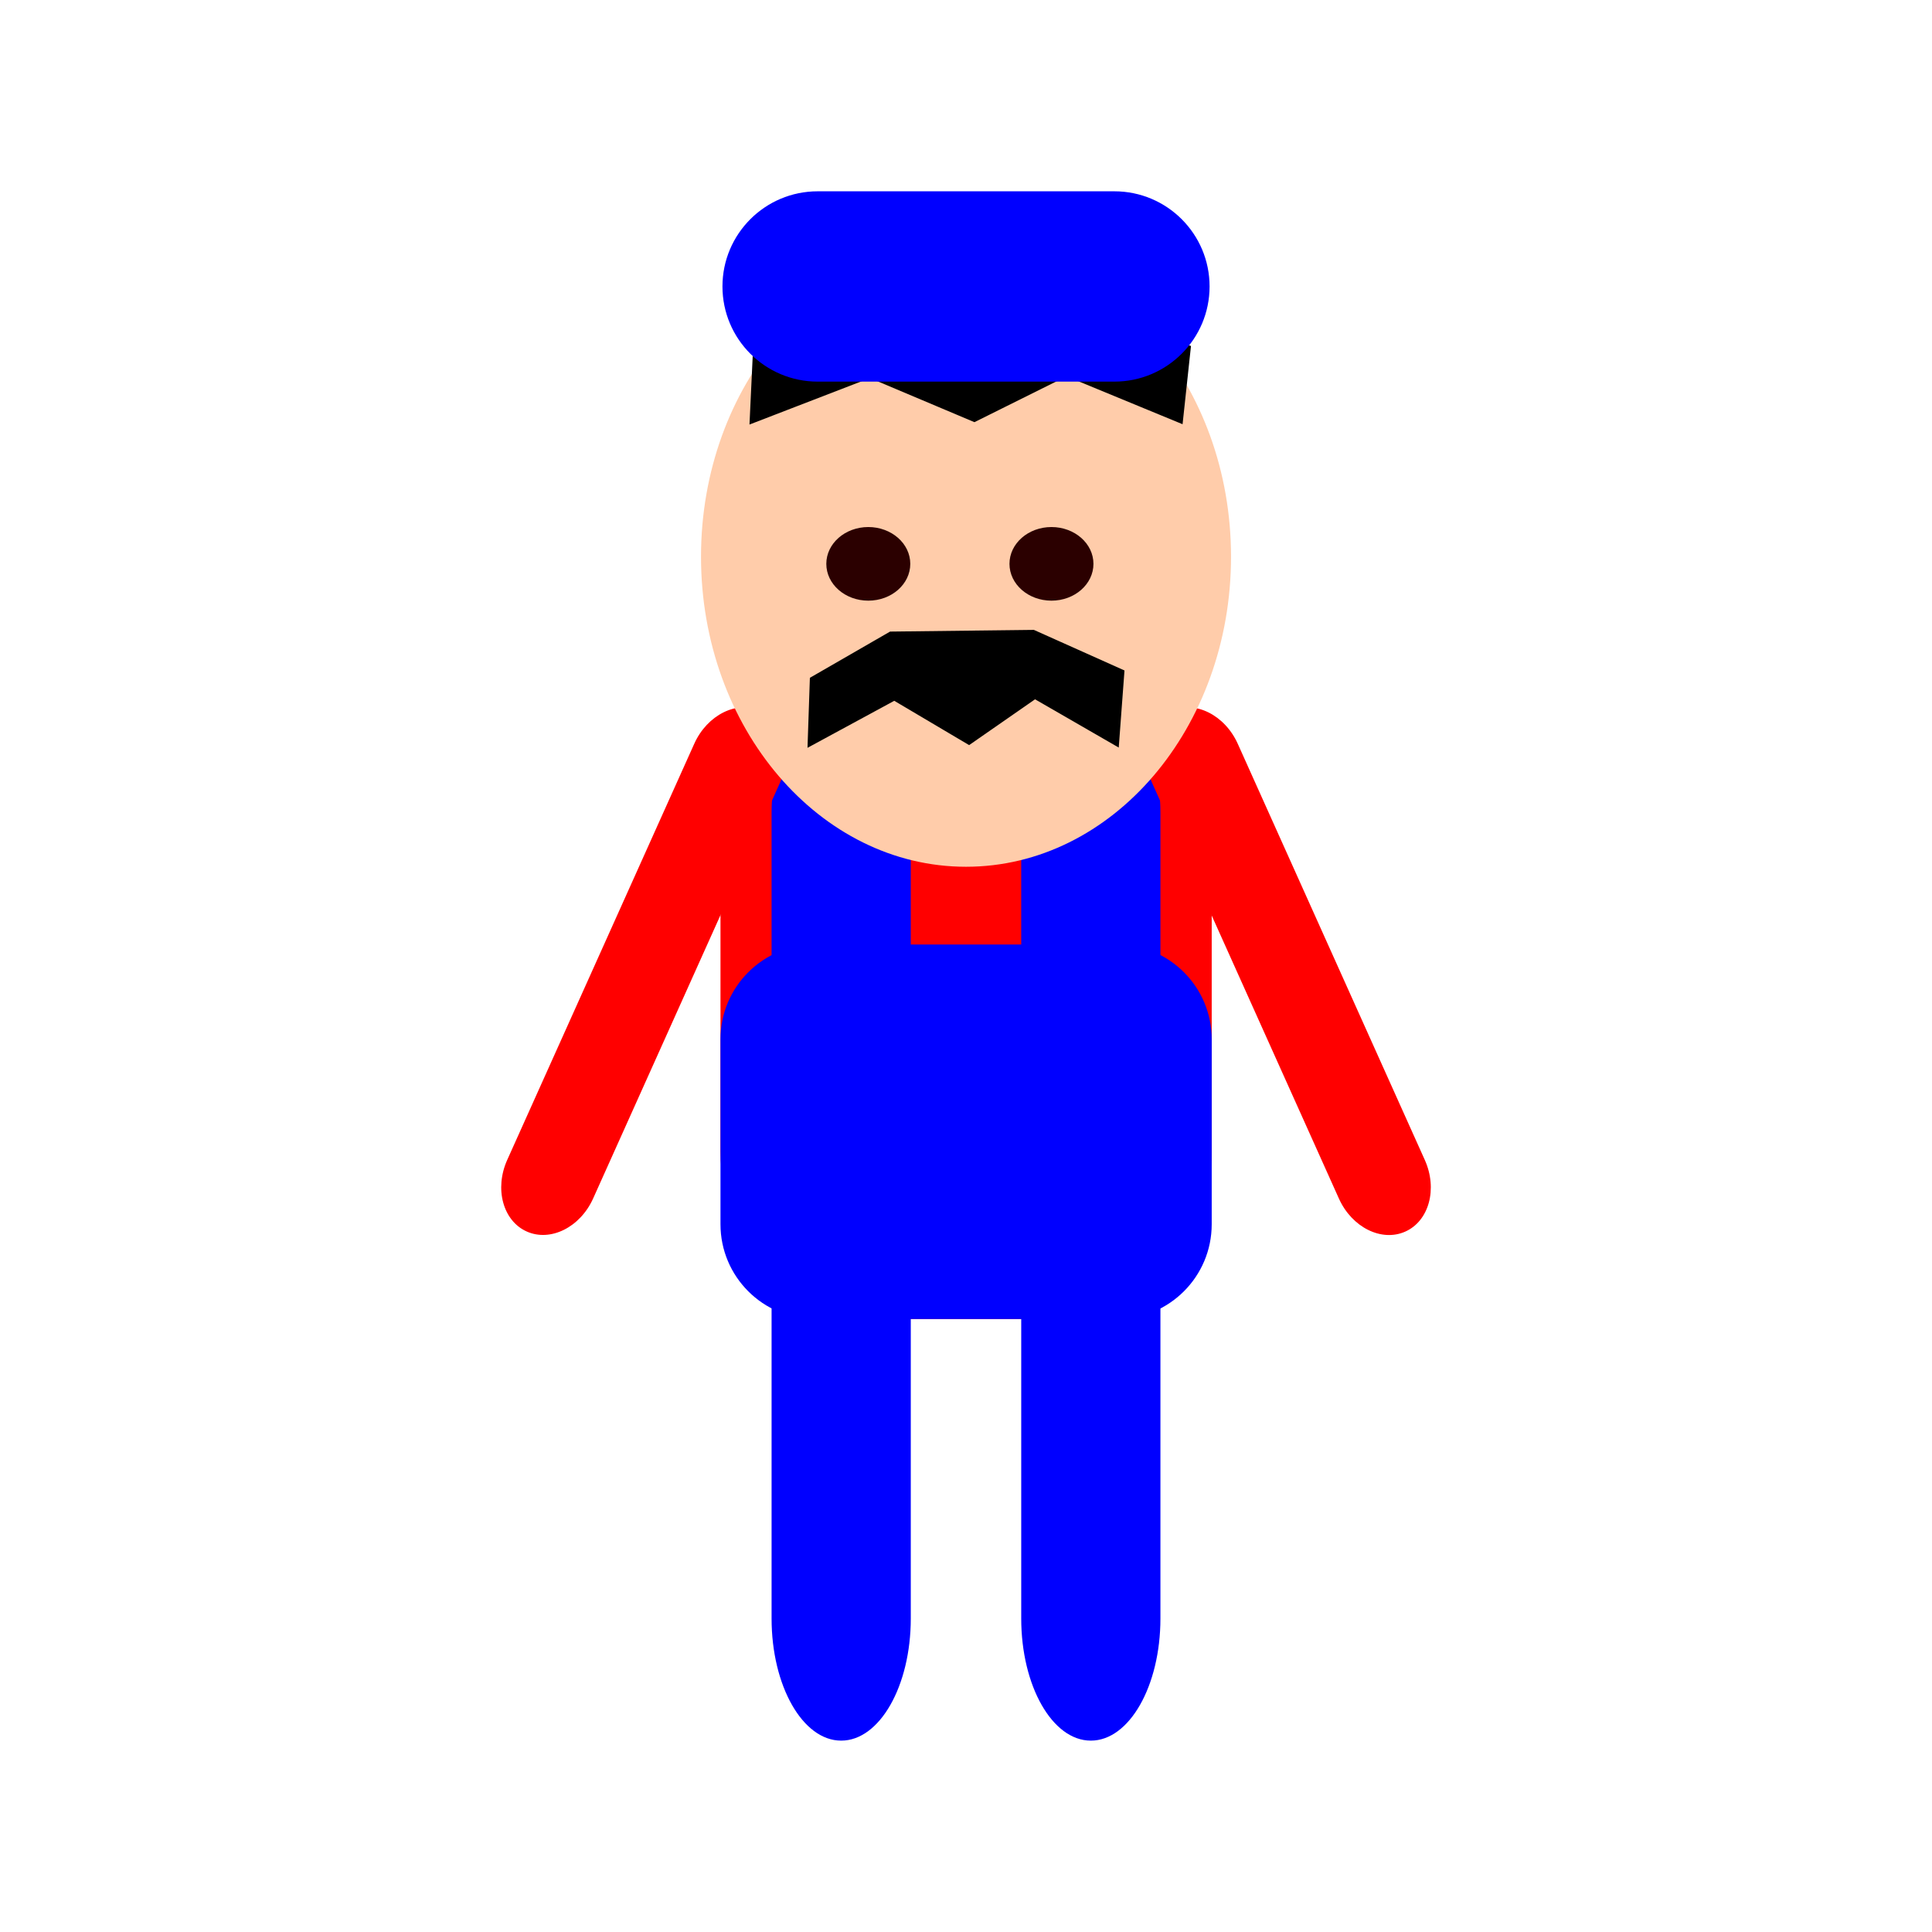
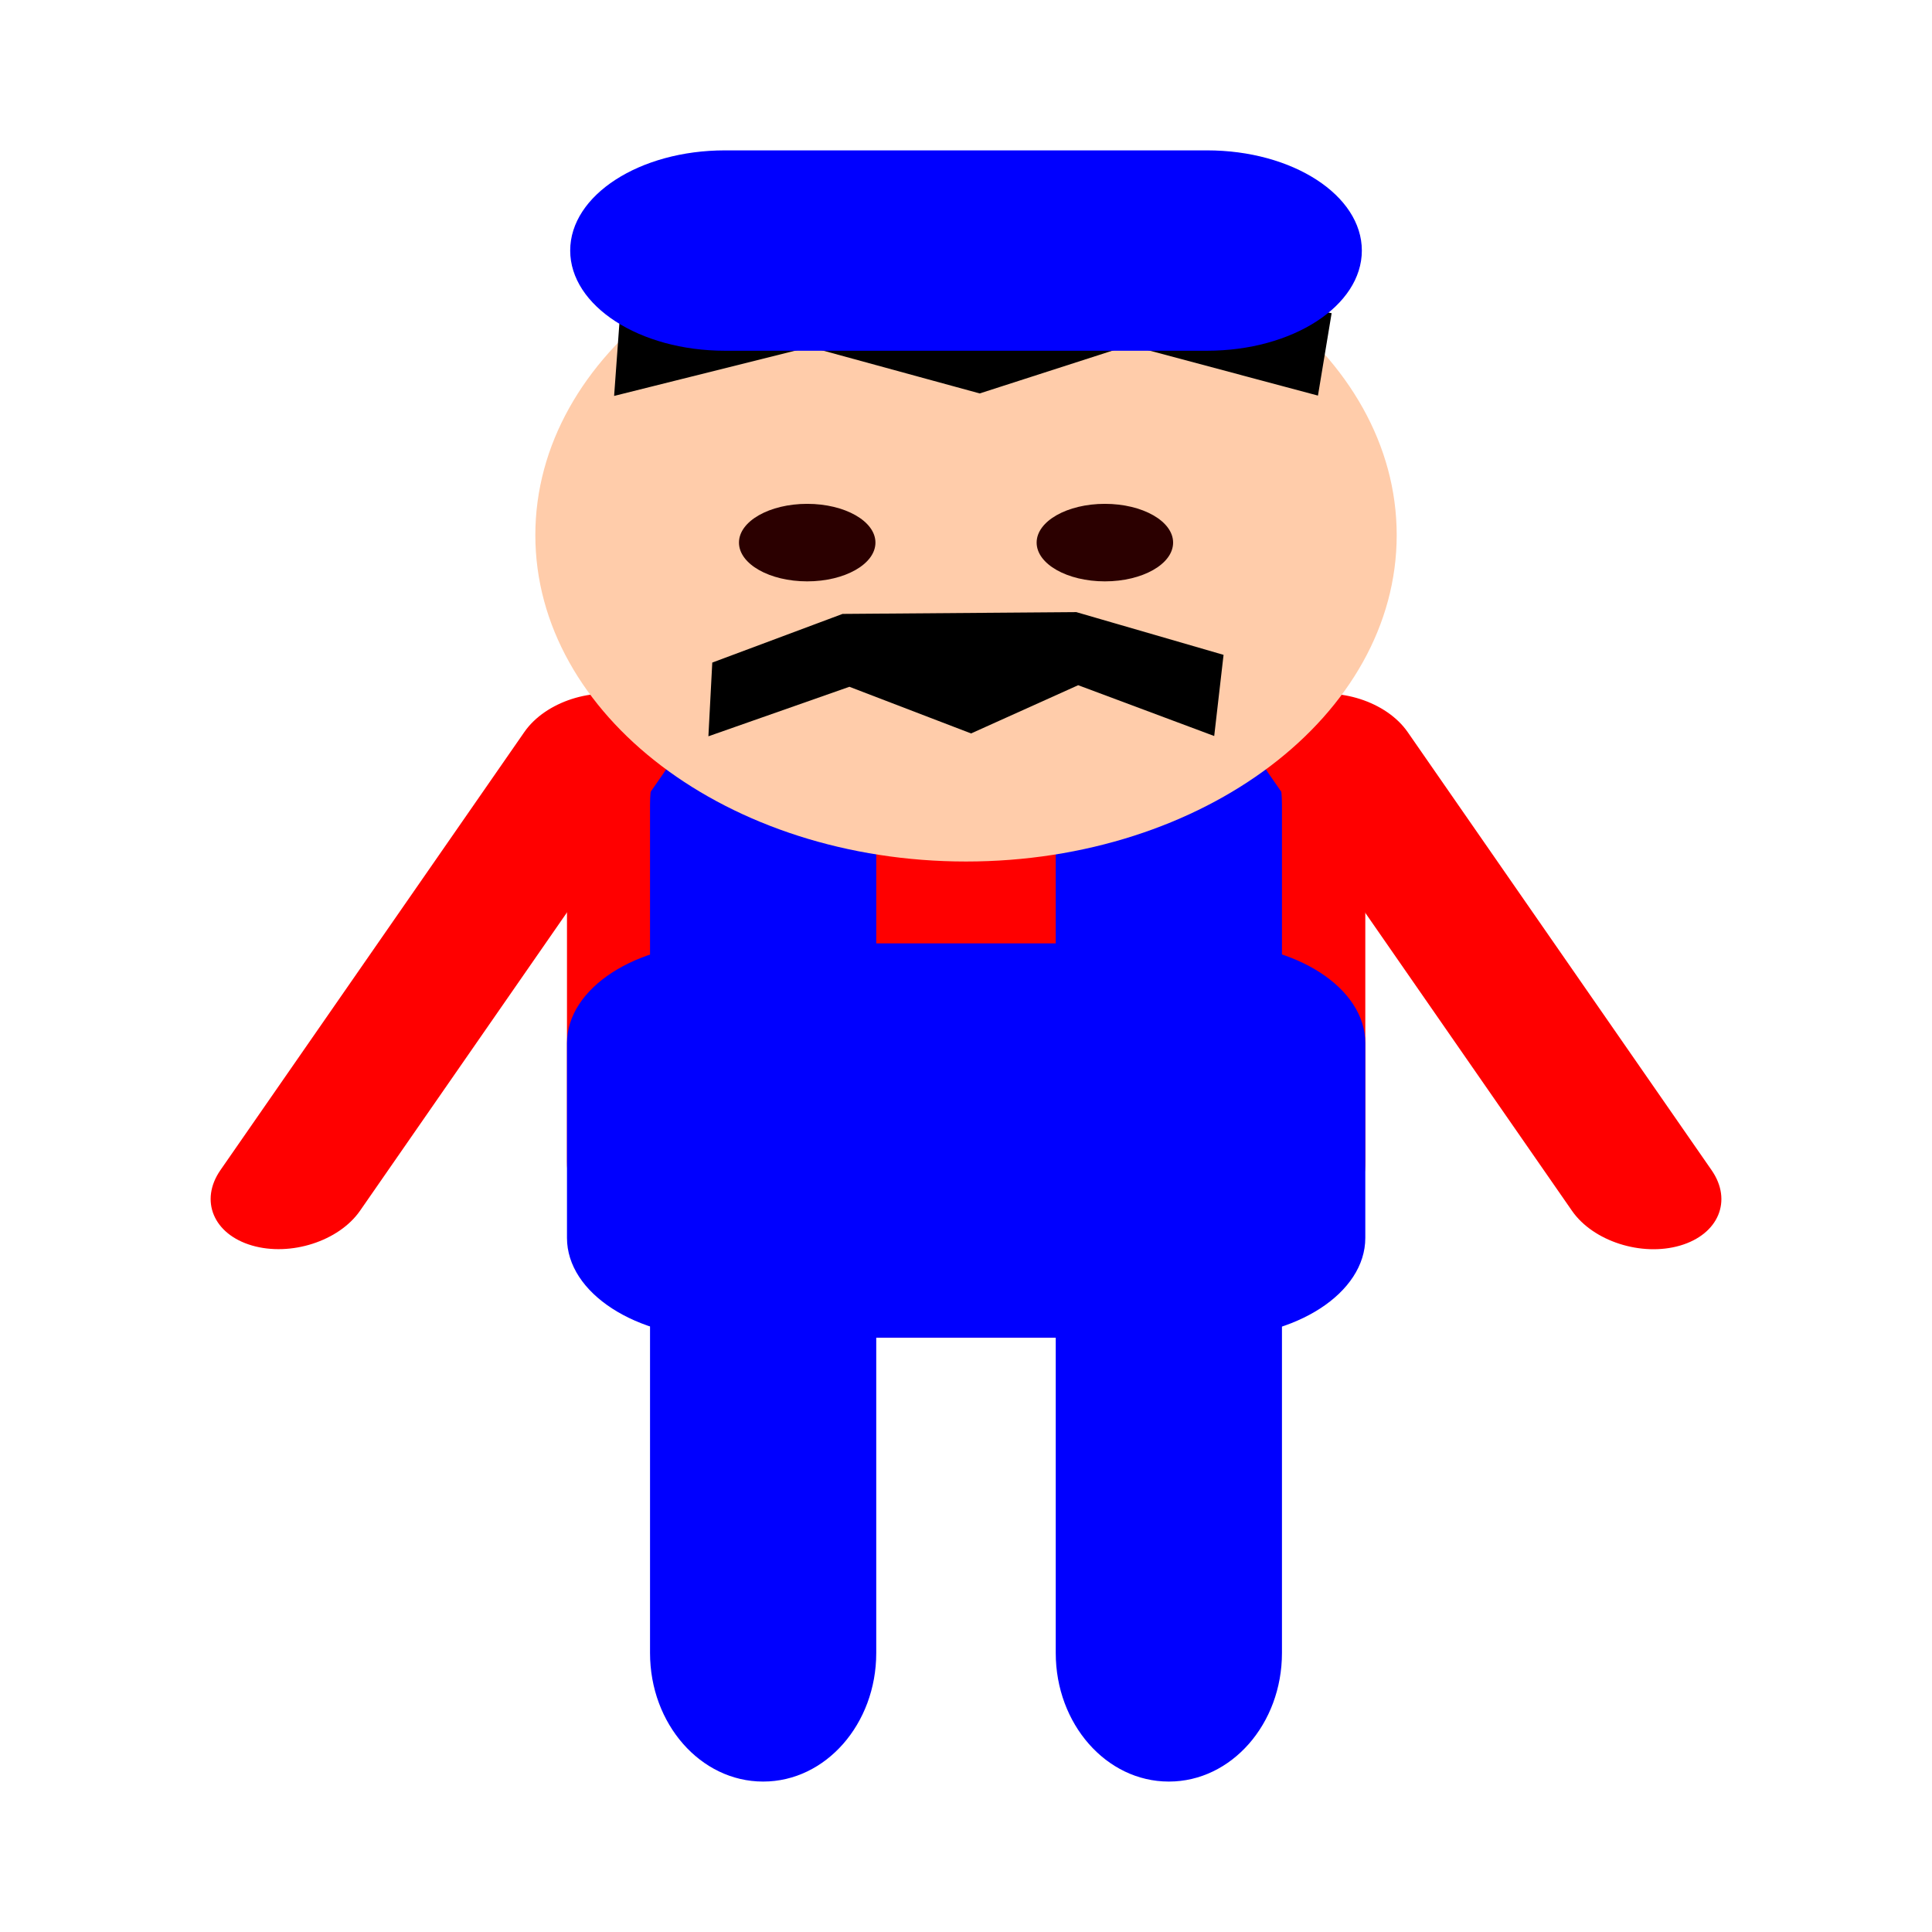
<svg xmlns="http://www.w3.org/2000/svg" version="1.1" id="svg4505" xml:space="preserve" width="16.933" height="16.933" viewBox="0 0 16.933 16.933">
  <defs id="defs4509" />
  <g id="g4513" transform="scale(1.333333)">
-     <g id="g5238" transform="translate(0,-0.8004768)">
+     <g id="g5238" transform="matrix(1.625164,0,0,1.05284,-3.969791,-1.178309)">
      <rect ry="1.103" y="5.112" x="4.736" height="4.359" width="3.229" id="rect5084" style="opacity:1;fill:#ff0000;fill-opacity:1;stroke:none;stroke-width:0.75;stroke-linecap:round;stroke-linejoin:round;stroke-miterlimit:4;stroke-dasharray:none;stroke-opacity:1;paint-order:normal" />
      <g transform="matrix(1,0,0,1.756849,0.1748935,-2.364203)" id="g5124">
        <rect ry="0.457" style="opacity:1;fill:#0000ff;fill-opacity:1;stroke:none;stroke-width:0.379;stroke-linecap:round;stroke-linejoin:round;stroke-miterlimit:4;stroke-dasharray:none;stroke-opacity:1;paint-order:normal" id="rect5084-7" width="0.915" height="3.928" x="4.897" y="4.386" />
        <rect ry="0.457" style="opacity:1;fill:#0000ff;fill-opacity:1;stroke:none;stroke-width:0.379;stroke-linecap:round;stroke-linejoin:round;stroke-miterlimit:4;stroke-dasharray:none;stroke-opacity:1;paint-order:normal" id="rect5084-7-1" width="0.915" height="3.928" x="6.538" y="4.386" />
      </g>
      <g style="fill:#ff0000" transform="translate(-0.0067267,0.8341101)" id="g5149">
        <rect style="opacity:1;fill:#ff0000;fill-opacity:1;stroke:none;stroke-width:0.75;stroke-linecap:round;stroke-linejoin:round;stroke-miterlimit:4;stroke-dasharray:none;stroke-opacity:1;paint-order:normal" id="rect5128" width="0.619" height="3.753" x="4.818" y="7.39" ry="0.377" transform="rotate(-24.2)" />
        <rect style="opacity:1;fill:#ff0000;fill-opacity:1;stroke:none;stroke-width:0.75;stroke-linecap:round;stroke-linejoin:round;stroke-miterlimit:4;stroke-dasharray:none;stroke-opacity:1;paint-order:normal" id="rect5128-0" width="0.619" height="3.753" x="-6.778" y="2.178" ry="0.377" transform="matrix(-0.9121201,-0.409923,-0.409923,0.9121201,0,0)" />
      </g>
      <ellipse ry="2.038" rx="1.742" cy="4.46" cx="6.35" id="path5064" style="opacity:1;fill:#ffccaa;fill-opacity:1;stroke:none;stroke-width:0.55;stroke-linecap:round;stroke-linejoin:round;stroke-miterlimit:4;stroke-dasharray:none;stroke-opacity:1;paint-order:normal" />
      <path id="path5206-5" d="M 4.988,3.149 5.691,2.86 6.991,2.848 7.785,3.103 7.739,3.531 7.009,3.23 6.404,3.531 5.719,3.242 4.97,3.531 Z" style="fill:#000000;fill-opacity:1;stroke:#000000;stroke-width:0.081;stroke-linecap:butt;stroke-linejoin:miter;stroke-miterlimit:4;stroke-dasharray:none;stroke-opacity:1" />
      <rect ry="0.626" y="2.058" x="4.749" height="1.251" width="3.202" id="rect5153" style="opacity:1;fill:#0000ff;fill-opacity:1;stroke:none;stroke-width:0.817;stroke-linecap:round;stroke-linejoin:round;stroke-miterlimit:4;stroke-dasharray:none;stroke-opacity:1;paint-order:normal" />
      <g transform="translate(-0.00336341,-1.843114)" id="g5172">
        <ellipse style="opacity:1;fill:#2b0000;fill-opacity:1;stroke:none;stroke-width:0.919;stroke-linecap:round;stroke-linejoin:round;stroke-miterlimit:4;stroke-dasharray:none;stroke-opacity:1;paint-order:normal" id="path5151" cx="5.711" cy="6.35" rx="0.276" ry="0.242" />
        <ellipse style="opacity:1;fill:#2b0000;fill-opacity:1;stroke:none;stroke-width:0.919;stroke-linecap:round;stroke-linejoin:round;stroke-miterlimit:4;stroke-dasharray:none;stroke-opacity:1;paint-order:normal" id="path5151-3" cx="6.915" cy="6.35" rx="0.276" ry="0.242" />
      </g>
      <rect ry="0.623" y="7.009" x="4.736" height="2.462" width="3.229" id="rect5084-6" style="opacity:1;fill:#0000ff;fill-opacity:1;stroke:none;stroke-width:0.564;stroke-linecap:round;stroke-linejoin:round;stroke-miterlimit:4;stroke-dasharray:none;stroke-opacity:1;paint-order:normal" />
      <path id="path5206" d="M 5.357,5.276 5.86,4.986 6.789,4.975 7.356,5.229 7.324,5.658 6.802,5.357 6.369,5.658 5.879,5.368 5.344,5.658 Z" style="fill:#000000;fill-opacity:1;stroke:#000000;stroke-width:0.068;stroke-linecap:butt;stroke-linejoin:miter;stroke-miterlimit:4;stroke-dasharray:none;stroke-opacity:1" />
    </g>
  </g>
</svg>
